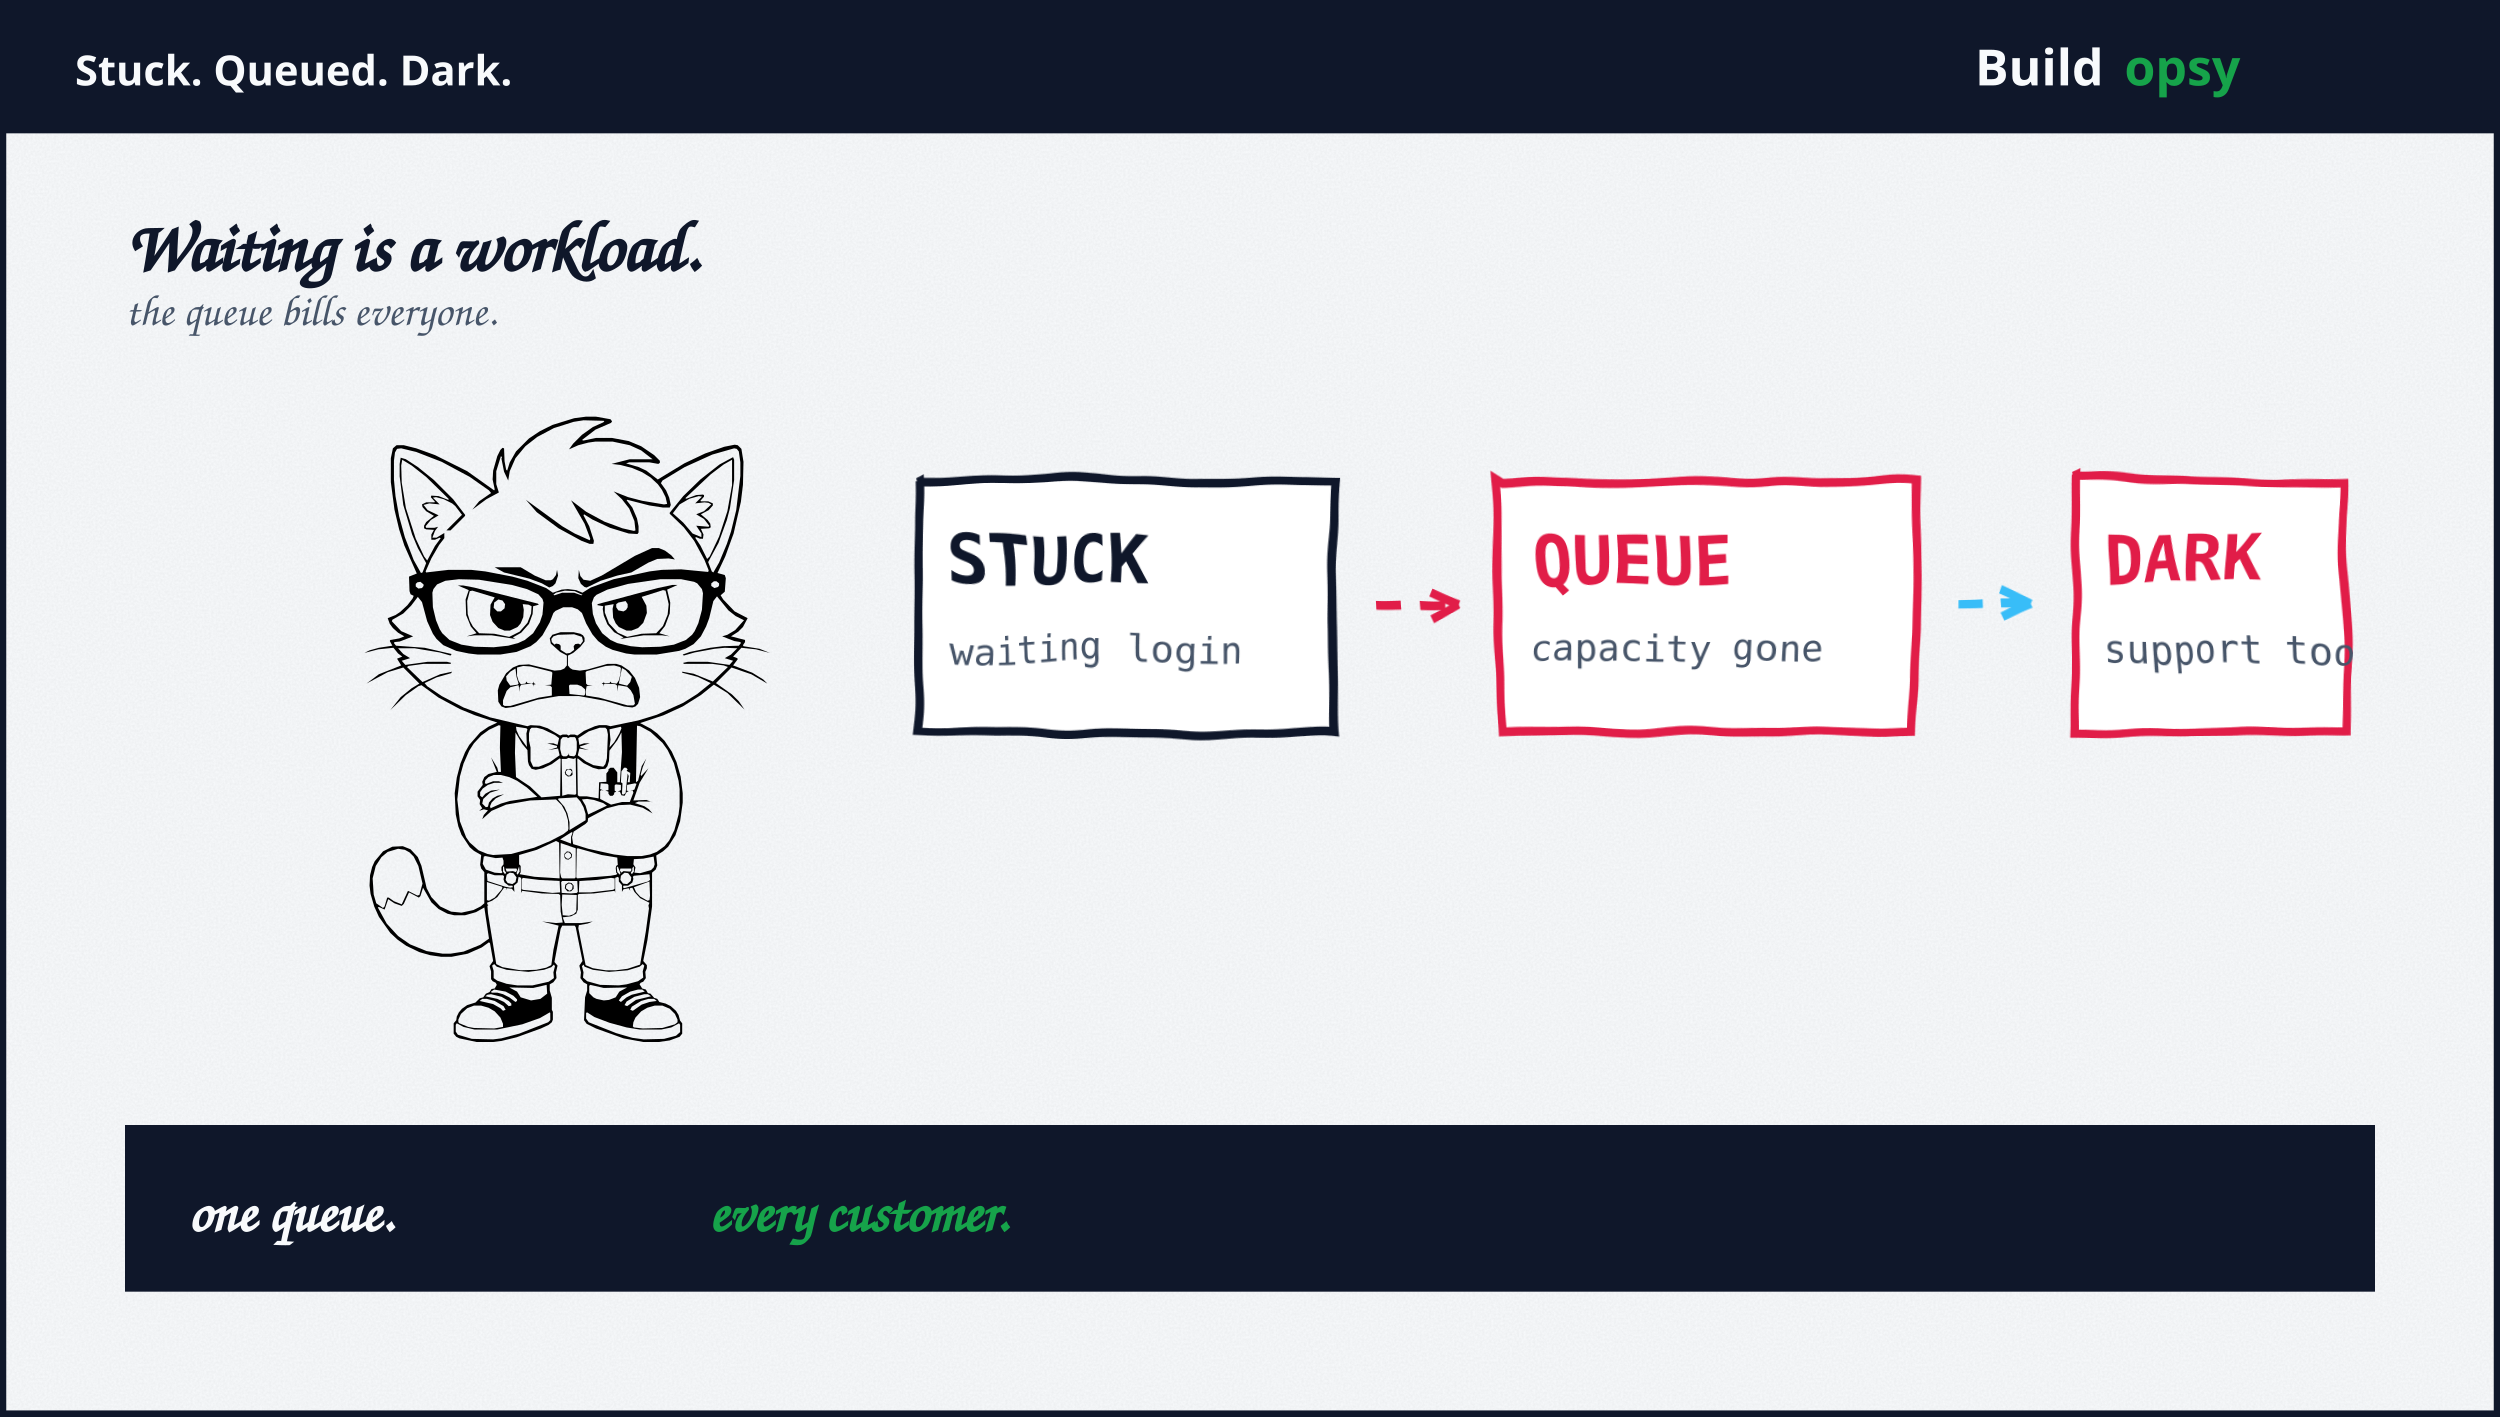
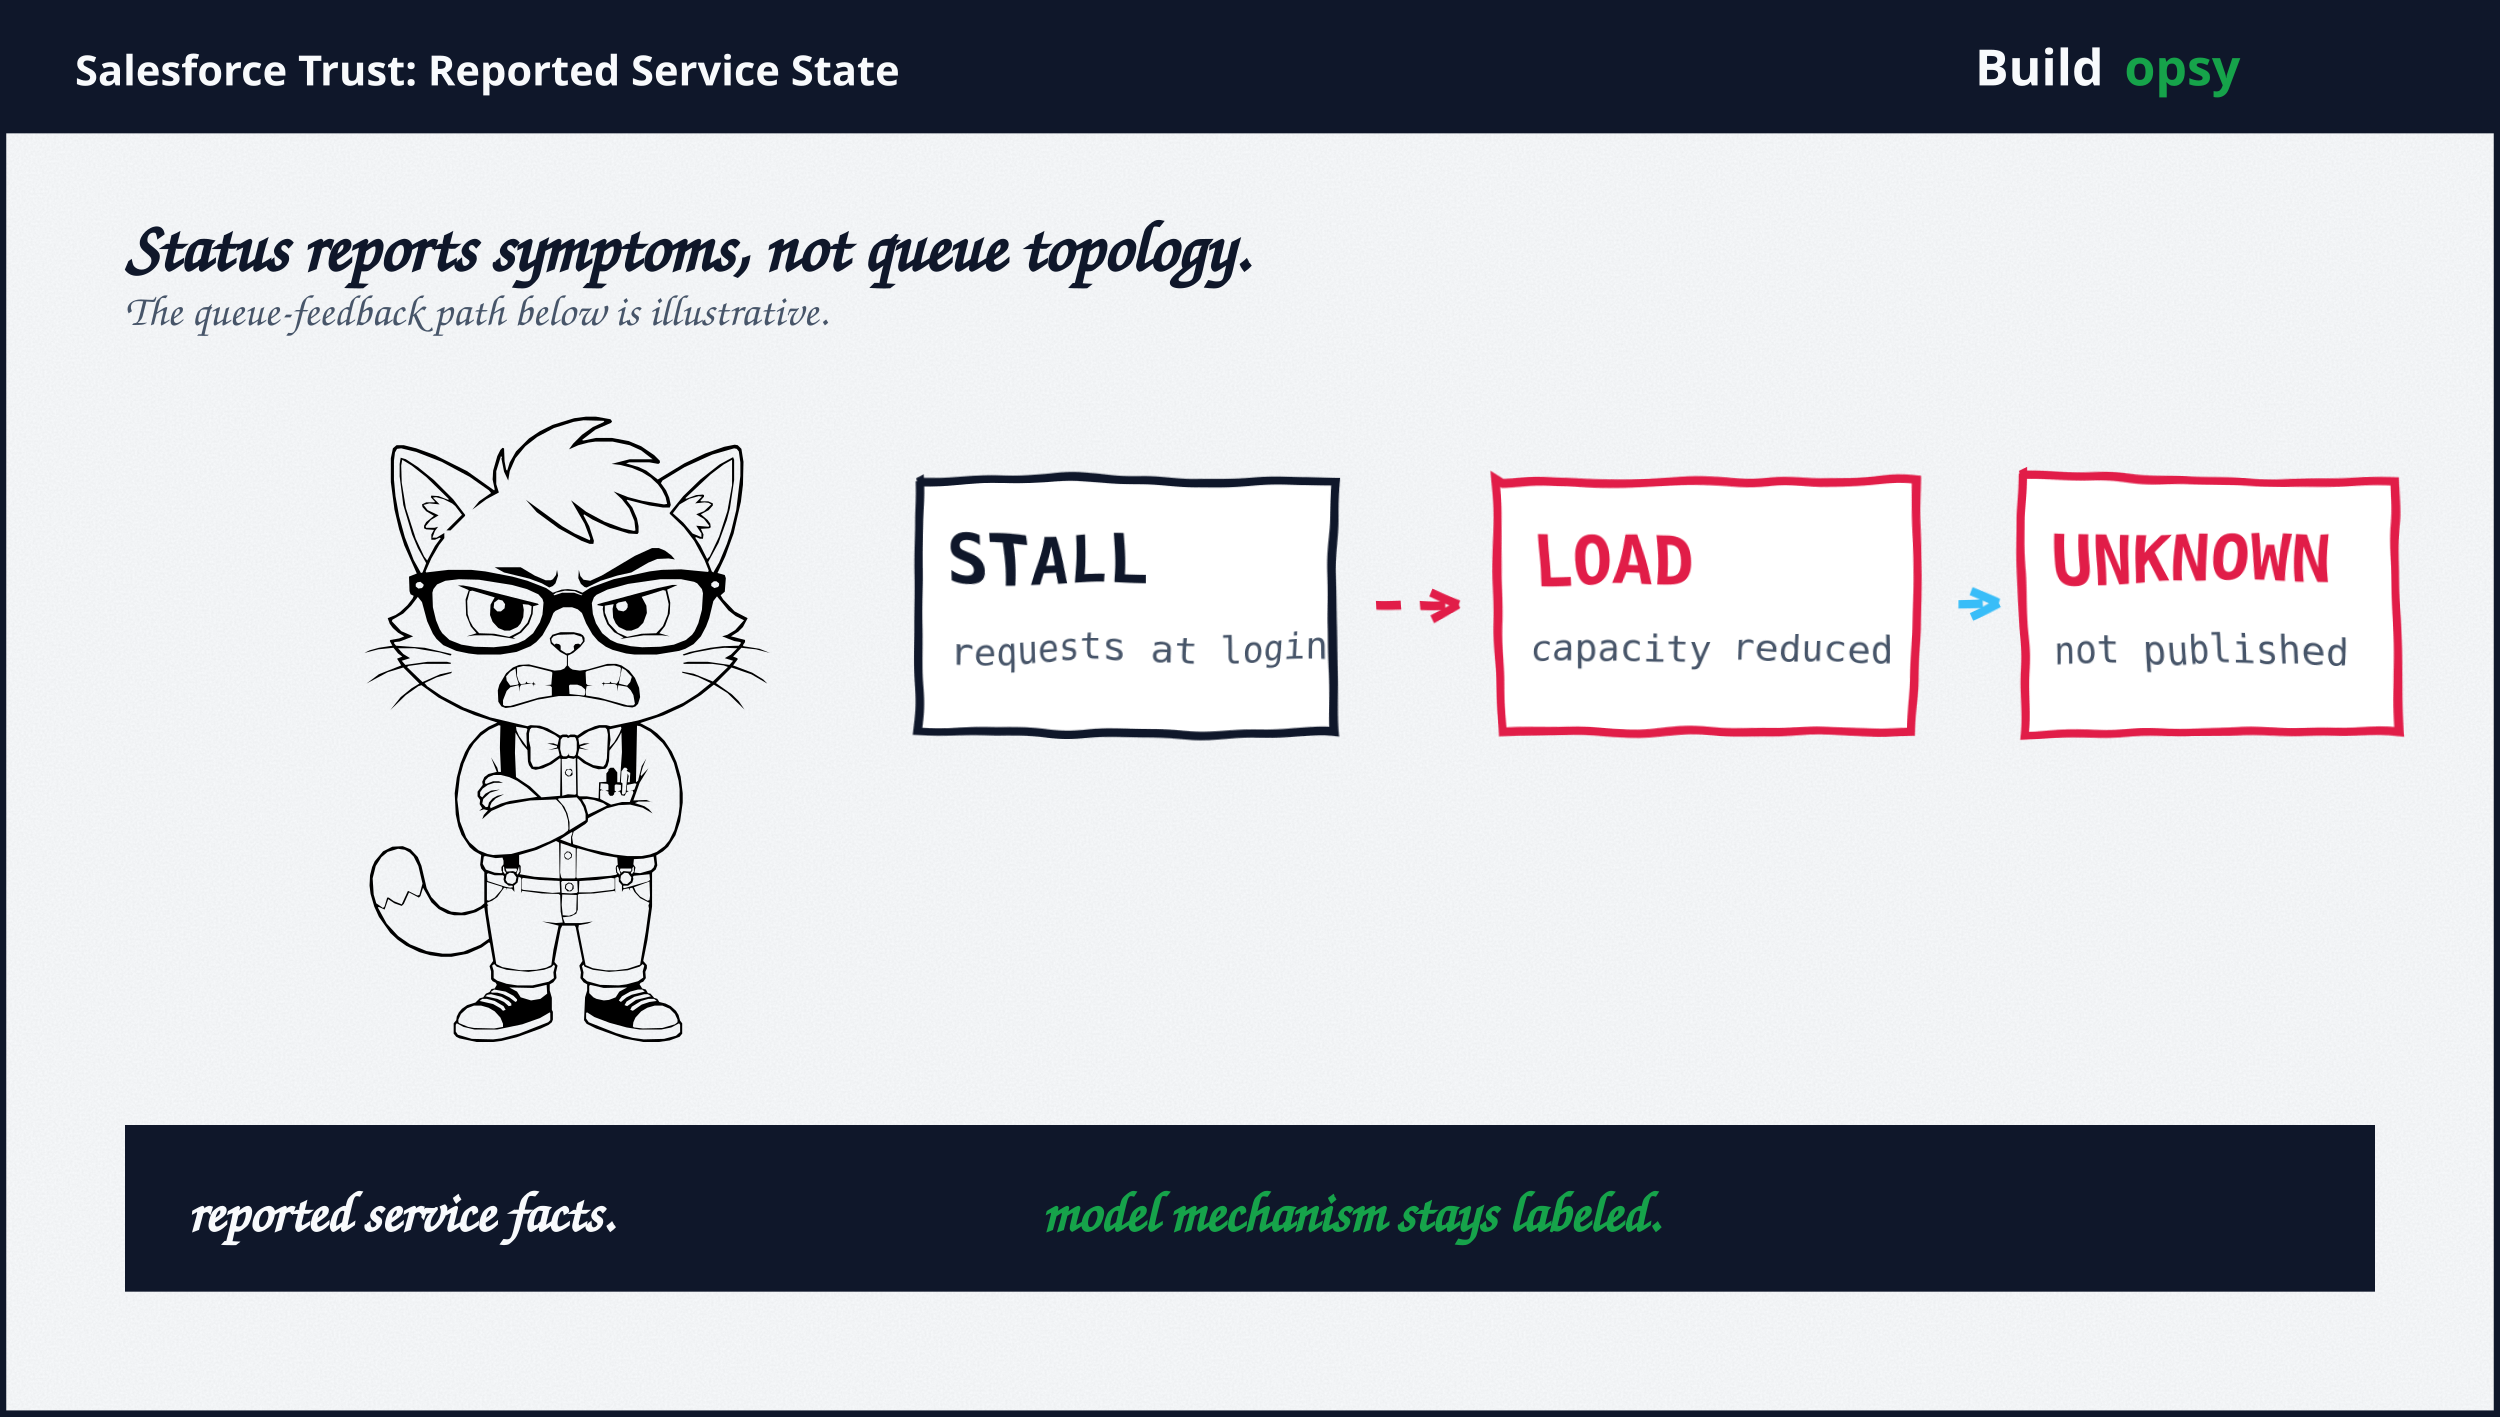
- <svg xmlns="http://www.w3.org/2000/svg" width="1200" height="680" viewBox="0 0 1200 680" role="img" aria-label="Flow from stuck logins to outage">
+ <svg xmlns="http://www.w3.org/2000/svg" width="1200" height="680" viewBox="0 0 1200 680" role="img" aria-label="Illustrative queue model separating reported login stalls and reduced core-component capacity from the unpublished trigger and queue design">
  <defs>
    <filter id="roughen" x="-10%" y="-10%" width="120%" height="120%">
      <feTurbulence type="fractalNoise" baseFrequency="0.02" numOctaves="2" seed="92" result="n" />
      <feDisplacementMap in="SourceGraphic" in2="n" scale="6" />
    </filter>
    <filter id="grain" x="0" y="0" width="100%" height="100%">
      <feTurbulence type="fractalNoise" baseFrequency="0.9" numOctaves="2" seed="93" result="n" />
      <feColorMatrix in="n" type="matrix" values="0 0 0 0 0 0 0 0 0 0 0 0 0 0 0 0 0 0 0.05 0" />
    </filter>
    <style>.flow{stroke-dasharray:12 9;animation:ants 0.9s linear infinite}@keyframes ants{to{stroke-dashoffset:-21}}.pulse{animation:pulse 1.8s ease-in-out infinite}@keyframes pulse{0%,100%{opacity:1}50%{opacity:.35}}@media (prefers-reduced-motion:reduce){.flow,.pulse{animation:none}}</style>
  </defs>
  <rect x="0" y="0" width="1200" height="680" fill="#f8fafc" />
  <rect x="0" y="0" width="1200" height="680" fill="#f8fafc" filter="url(#grain)" />
  <rect x="0" y="0" width="1200" height="680" fill="none" stroke="#0f172a" stroke-width="6" />
  <rect x="0" y="0" width="1200" height="64" fill="#0f172a" />
-   <text x="36" y="41" font-family="Sora, 'Segoe UI', Verdana, sans-serif" font-size="20" font-weight="bold" fill="#f8fafc">Stuck. Queued. Dark.</text>
+   <text x="36" y="41" font-family="Sora, 'Segoe UI', Verdana, sans-serif" font-size="20" font-weight="bold" fill="#f8fafc">Salesforce Trust: Reported Service State</text>
  <text x="948" y="41" font-family="Sora, 'Segoe UI', Verdana, sans-serif" font-size="24" font-weight="bold" fill="#f8fafc">Build<tspan dx="10" fill="#16a34a">opsy</tspan>
  </text>
-   <text x="60" y="130" font-family="'Segoe Script','Segoe Print','Comic Sans MS','Chalkboard SE',cursive" font-size="34" font-weight="bold" fill="#0f172a">Waiting is a workload.</text>
-   <text x="60" y="156" font-family="'Segoe Script','Segoe Print','Comic Sans MS','Chalkboard SE',cursive" font-size="21" font-style="italic" fill="#475569">the queue bills everyone.</text>
+   <text x="60" y="130" font-family="'Segoe Script','Segoe Print','Comic Sans MS','Chalkboard SE',cursive" font-size="34" font-weight="bold" fill="#0f172a">Status reports symptoms, not queue topology.</text>
+   <text x="60" y="156" font-family="'Segoe Script','Segoe Print','Comic Sans MS','Chalkboard SE',cursive" font-size="21" font-style="italic" fill="#475569">The queue-feedback path below is illustrative.</text>
  <svg x="90" y="200" width="300" height="300" viewBox="0 0 100 100">
    <g transform="translate(8.35,-2.08) scale(0.0831)">
      <g id="cat-art" fill="#000" fill-rule="evenodd">
        <path id="vector-1" d="" />
        <path id="vector-2" d="" />
        <path id="vector-3" d="" />
        <path id="vector-4" d="" />
        <path id="vector-5" d="" />
        <path id="vector-6" d="" />
        <path id="vector-7" d="" />
        <path id="vector-8" d="" />
        <path id="vector-9" d="" />
        <path id="vector-10" d="M 633,922 L 627,926 L 626,933 L 631,939 L 638,939 L 643,934 L 643,928 L 639,923 Z M 633,924 L 637,924 L 641,928 L 640,935 L 635,938 L 628,933 L 629,927 Z" />
        <path id="vector-11" d="M 630,862 L 625,867 L 625,873 L 628,877 L 633,878 L 639,874 L 640,868 L 636,863 Z M 630,864 L 634,864 L 638,868 L 638,872 L 634,876 L 630,876 L 626,872 L 626,868 Z" />
        <path id="vector-12" d="M 629,704 L 626,710 L 627,714 L 632,718 L 638,717 L 641,714 L 640,705 L 637,703 Z M 632,704 L 637,705 L 640,709 L 636,716 L 632,716 L 628,712 L 628,708 Z" />
        <path id="vector-13" d="M 497,552 L 498,574 L 504,583 L 512,586 L 527,584 L 573,570 L 614,563 L 653,563 L 703,572 L 740,583 L 756,585 L 762,583 L 767,578 L 771,565 L 769,547 L 761,528 L 750,514 L 735,504 L 725,501 L 708,501 L 669,512 L 655,514 L 641,512 L 636,509 L 632,504 L 632,485 L 642,480 L 656,468 L 664,458 L 664,451 L 661,446 L 656,443 L 643,440 L 618,440 L 602,445 L 597,452 L 599,462 L 617,478 L 630,485 L 630,504 L 625,510 L 618,513 L 606,514 L 557,502 L 538,503 L 526,508 L 513,519 L 500,541 Z M 634,543 L 636,541 L 650,541 L 658,544 L 665,550 L 665,560 L 663,562 L 635,559 Z M 531,510 L 533,526 L 537,539 L 535,541 L 521,543 L 514,533 L 513,525 L 521,516 Z M 736,509 L 743,513 L 755,526 L 752,536 L 746,543 L 730,539 Z M 602,518 L 600,541 L 588,542 L 598,543 L 601,546 L 601,562 L 576,566 L 521,582 L 510,582 L 507,580 L 507,571 L 514,553 L 521,546 L 537,542 L 539,555 L 539,546 L 542,541 L 562,539 L 565,541 L 566,545 L 566,541 L 570,540 L 566,538 L 566,535 L 564,539 L 554,538 L 552,535 L 550,539 L 541,540 L 537,534 L 534,524 L 534,508 L 546,505 L 560,506 L 600,516 Z M 666,517 L 668,515 L 705,505 L 721,504 L 732,507 L 734,509 L 733,521 L 730,533 L 726,539 L 716,538 L 714,535 L 712,538 L 702,538 L 701,535 L 701,537 L 697,539 L 700,540 L 701,545 L 701,541 L 703,539 L 723,540 L 727,543 L 727,554 L 729,542 L 746,545 L 753,552 L 758,561 L 761,578 L 758,581 L 747,581 L 692,566 L 667,562 L 666,555 L 668,544 L 680,542 L 670,542 L 667,539 Z M 600,453 L 604,448 L 613,445 L 644,444 L 659,449 L 661,457 L 656,464 L 652,462 L 646,463 L 643,467 L 644,474 L 636,480 L 629,481 L 618,474 L 618,466 L 615,463 L 609,462 L 606,464 L 601,459 Z" />
        <path id="vector-14" d="M 420,350 L 441,359 L 435,377 L 436,407 L 445,429 L 456,442 L 437,448 L 453,446 L 485,446 L 531,453 L 526,450 L 542,441 L 557,424 L 564,405 L 565,390 L 576,387 L 574,385 L 451,354 L 430,350 Z M 498,377 L 506,379 L 511,386 L 510,394 L 503,400 L 496,400 L 489,393 L 490,383 Z M 443,361 L 448,360 L 491,373 L 483,387 L 482,407 L 487,420 L 498,432 L 510,437 L 520,437 L 535,430 L 541,423 L 546,411 L 547,397 L 545,386 L 556,387 L 562,390 L 561,404 L 554,422 L 539,439 L 519,449 L 490,443 L 461,442 L 449,429 L 443,418 L 439,405 L 438,380 Z" />
        <path id="vector-15" d="M 843,349 L 833,349 L 805,355 L 689,386 L 689,388 L 700,390 L 699,395 L 701,408 L 708,425 L 721,440 L 739,450 L 733,453 L 778,446 L 813,446 L 828,448 L 808,442 L 819,428 L 828,404 L 829,383 L 823,358 Z M 743,380 L 747,386 L 747,392 L 744,397 L 739,400 L 729,398 L 725,392 L 725,386 L 729,383 Z M 820,360 L 826,386 L 824,406 L 815,428 L 802,442 L 774,443 L 746,449 L 728,441 L 711,423 L 703,402 L 703,389 L 720,386 L 718,395 L 719,412 L 724,423 L 730,430 L 745,437 L 754,437 L 767,432 L 777,422 L 784,403 L 783,389 L 774,372 L 815,359 Z" />
        <path id="vector-16" d="M 491,315 L 509,325 L 558,337 L 582,346 L 596,354 L 603,351 L 608,346 L 613,331 L 611,320 L 609,330 L 603,338 L 599,340 L 589,340 L 568,331 L 541,315 Z" />
        <path id="vector-17" d="M 838,300 L 831,292 L 819,283 L 807,278 L 794,278 L 761,293 L 697,331 L 675,341 L 662,339 L 656,332 L 653,320 L 652,336 L 657,347 L 664,353 L 668,354 L 695,341 L 727,331 L 754,325 L 787,306 L 804,299 L 826,298 Z" />
        <path id="vector-18" d="M 959,80 L 953,79 L 933,83 L 896,96 L 856,115 L 805,146 L 783,129 L 768,122 L 744,115 L 750,113 L 789,113 L 806,116 L 809,114 L 809,110 L 798,99 L 773,82 L 749,72 L 717,66 L 686,66 L 662,71 L 659,70 L 685,50 L 715,37 L 717,34 L 714,30 L 686,25 L 667,25 L 644,28 L 602,41 L 578,53 L 557,67 L 532,92 L 520,113 L 515,129 L 513,127 L 510,111 L 509,86 L 506,85 L 502,89 L 496,101 L 488,129 L 487,146 L 491,165 L 490,167 L 438,130 L 376,99 L 340,86 L 316,80 L 302,80 L 295,86 L 291,105 L 291,151 L 298,204 L 307,242 L 317,273 L 341,327 L 326,333 L 327,361 L 329,367 L 335,370 L 333,375 L 323,388 L 309,401 L 300,407 L 285,413 L 289,424 L 295,432 L 305,441 L 317,448 L 307,452 L 290,455 L 289,457 L 294,466 L 268,470 L 250,475 L 240,480 L 267,473 L 296,470 L 305,481 L 313,487 L 303,491 L 311,504 L 268,521 L 244,539 L 285,517 L 315,508 L 346,539 L 331,548 L 310,565 L 290,590 L 320,561 L 344,544 L 350,542 L 383,566 L 424,588 L 453,600 L 496,614 L 479,622 L 463,633 L 442,657 L 434,671 L 425,693 L 418,720 L 414,750 L 416,791 L 421,814 L 427,830 L 443,854 L 451,861 L 465,869 L 463,888 L 465,895 L 471,902 L 471,962 L 464,968 L 450,975 L 427,980 L 407,978 L 386,968 L 369,950 L 360,933 L 350,890 L 343,873 L 329,858 L 314,852 L 294,853 L 276,862 L 260,881 L 255,892 L 251,908 L 250,928 L 252,944 L 259,968 L 268,988 L 290,1019 L 304,1032 L 321,1044 L 346,1056 L 367,1062 L 388,1065 L 408,1065 L 439,1059 L 466,1047 L 480,1037 L 482,1039 L 488,1073 L 481,1083 L 484,1093 L 484,1108 L 487,1112 L 493,1115 L 495,1119 L 491,1126 L 485,1127 L 481,1133 L 474,1136 L 469,1143 L 462,1145 L 454,1153 L 438,1158 L 428,1165 L 422,1172 L 418,1180 L 417,1187 L 412,1193 L 412,1213 L 417,1219 L 423,1222 L 456,1229 L 488,1229 L 504,1227 L 533,1220 L 580,1203 L 595,1196 L 601,1191 L 603,1186 L 603,1171 L 601,1167 L 601,1144 L 597,1130 L 597,1118 L 604,1114 L 610,1106 L 609,1095 L 612,1082 L 606,1075 L 618,1011 L 621,1005 L 645,1005 L 647,1008 L 660,1073 L 654,1082 L 657,1095 L 656,1106 L 662,1114 L 669,1118 L 669,1130 L 665,1143 L 663,1187 L 668,1194 L 686,1203 L 739,1222 L 777,1229 L 807,1229 L 828,1226 L 847,1219 L 852,1213 L 852,1193 L 848,1188 L 845,1177 L 840,1169 L 830,1160 L 820,1155 L 808,1152 L 804,1146 L 798,1144 L 791,1136 L 786,1135 L 782,1128 L 775,1126 L 770,1118 L 772,1115 L 777,1113 L 782,1106 L 781,1094 L 784,1087 L 784,1081 L 777,1073 L 785,1033 L 794,968 L 794,903 L 801,897 L 804,889 L 802,870 L 815,862 L 825,853 L 839,831 L 848,804 L 853,768 L 853,750 L 849,718 L 841,690 L 832,670 L 818,649 L 804,635 L 792,626 L 771,615 L 816,600 L 853,583 L 888,561 L 913,541 L 939,557 L 972,589 L 961,573 L 948,560 L 917,538 L 947,508 L 985,521 L 1016,539 L 1008,531 L 987,518 L 950,504 L 959,492 L 958,490 L 950,487 L 966,470 L 994,473 L 1021,480 L 1001,472 L 970,467 L 969,465 L 973,459 L 973,455 L 946,448 L 960,439 L 969,430 L 978,413 L 953,400 L 931,377 L 926,369 L 934,362 L 936,336 L 934,330 L 920,326 L 935,294 L 951,250 L 965,189 L 969,156 L 970,112 L 966,87 Z M 667,1173 L 669,1172 L 683,1181 L 712,1192 L 745,1201 L 770,1205 L 812,1205 L 831,1201 L 846,1193 L 848,1196 L 848,1210 L 840,1217 L 817,1223 L 778,1224 L 756,1221 L 725,1212 L 672,1191 L 667,1184 Z M 598,1173 L 598,1187 L 594,1191 L 538,1213 L 504,1222 L 488,1224 L 447,1223 L 420,1215 L 416,1209 L 416,1196 L 418,1193 L 431,1200 L 452,1205 L 496,1205 L 544,1195 L 578,1183 L 597,1172 Z M 843,1186 L 843,1191 L 838,1195 L 814,1202 L 776,1203 L 759,1201 L 757,1199 L 758,1191 L 762,1182 L 773,1170 L 785,1163 L 799,1159 L 814,1159 L 828,1165 L 838,1175 Z M 421,1186 L 426,1175 L 438,1164 L 451,1159 L 465,1159 L 479,1163 L 491,1170 L 502,1182 L 507,1194 L 507,1200 L 490,1203 L 451,1202 L 440,1200 L 423,1193 L 421,1191 Z M 803,1150 L 789,1152 L 774,1157 L 757,1169 L 752,1167 L 755,1161 L 773,1150 L 787,1146 L 798,1146 Z M 462,1150 L 467,1146 L 476,1146 L 491,1150 L 508,1160 L 512,1167 L 507,1169 L 502,1164 L 488,1156 Z M 792,1141 L 763,1148 L 746,1160 L 741,1158 L 745,1151 L 760,1142 L 779,1137 L 786,1137 Z M 473,1141 L 477,1138 L 484,1137 L 504,1142 L 518,1150 L 523,1155 L 523,1159 L 518,1160 L 509,1152 L 496,1146 Z M 780,1132 L 755,1138 L 745,1143 L 734,1152 L 730,1149 L 736,1141 L 752,1132 L 767,1128 L 775,1128 Z M 484,1132 L 490,1128 L 512,1132 L 527,1140 L 534,1147 L 534,1150 L 531,1152 L 519,1143 L 507,1137 L 496,1134 L 485,1134 Z M 673,1135 L 673,1121 L 675,1119 L 701,1125 L 746,1124 L 731,1132 L 724,1143 L 711,1148 L 701,1149 L 687,1146 L 681,1143 Z M 592,1136 L 579,1146 L 561,1149 L 541,1143 L 534,1132 L 519,1124 L 565,1125 L 591,1119 Z M 779,1082 L 776,1093 L 777,1105 L 767,1112 L 745,1118 L 730,1120 L 694,1119 L 669,1112 L 661,1105 L 662,1095 L 659,1083 L 662,1080 L 664,1084 L 680,1090 L 711,1094 L 747,1091 L 770,1084 L 776,1079 Z M 486,1082 L 490,1079 L 495,1084 L 514,1090 L 556,1094 L 586,1090 L 600,1085 L 605,1080 L 607,1083 L 604,1095 L 605,1106 L 595,1113 L 564,1120 L 534,1120 L 514,1117 L 496,1111 L 489,1106 L 489,1092 Z M 621,945 L 649,946 L 648,978 L 643,983 L 634,986 L 622,985 L 620,965 Z M 266,970 L 268,969 L 279,974 L 286,954 L 298,962 L 312,967 L 316,963 L 326,941 L 345,951 L 348,948 L 353,932 L 369,960 L 383,973 L 400,982 L 413,985 L 434,985 L 455,979 L 471,970 L 480,1030 L 463,1042 L 431,1055 L 406,1059 L 391,1059 L 360,1054 L 328,1041 L 305,1025 L 283,1001 Z M 505,930 L 506,932 L 504,936 L 491,951 L 480,957 L 476,956 L 476,921 Z M 789,920 L 790,947 L 789,956 L 785,957 L 771,949 L 763,940 L 759,931 Z M 619,921 L 621,919 L 650,919 L 651,940 L 649,942 L 638,943 L 620,942 Z M 722,914 L 722,934 L 719,936 L 676,941 L 653,941 L 654,919 L 688,917 L 715,913 Z M 543,916 L 545,913 L 577,917 L 616,919 L 617,941 L 602,942 L 545,936 L 543,934 Z M 728,911 L 730,913 L 730,920 L 736,927 L 736,940 L 739,935 L 749,933 L 752,938 L 751,933 L 756,932 L 760,940 L 771,952 L 789,961 L 787,966 L 788,972 L 782,1016 L 771,1080 L 747,1088 L 724,1091 L 705,1091 L 680,1087 L 666,1081 L 652,1010 L 653,1004 L 670,1001 L 680,997 L 658,1000 L 626,1000 L 622,989 L 638,987 L 648,982 L 651,974 L 651,946 L 653,944 L 682,943 L 722,938 L 723,942 L 723,913 Z M 537,911 L 542,913 L 542,942 L 544,938 L 582,943 L 614,944 L 617,946 L 618,978 L 622,999 L 609,1000 L 582,997 L 614,1005 L 604,1052 L 600,1081 L 590,1086 L 571,1090 L 541,1091 L 506,1085 L 494,1079 L 478,981 L 477,967 L 480,965 L 478,966 L 476,961 L 486,957 L 496,950 L 509,932 L 514,933 L 512,937 L 515,933 L 524,934 L 529,940 L 528,928 L 535,922 Z M 789,906 L 790,917 L 786,920 L 740,933 L 738,931 L 739,928 L 748,928 L 756,922 L 758,915 L 757,911 L 759,909 Z M 476,906 L 478,904 L 491,908 L 507,908 L 509,910 L 508,916 L 510,922 L 518,928 L 525,928 L 526,931 L 521,932 L 511,930 L 477,919 Z M 741,903 L 748,904 L 754,912 L 753,919 L 746,925 L 738,924 L 733,917 L 734,909 Z M 520,903 L 527,904 L 533,912 L 531,921 L 525,925 L 516,923 L 512,917 L 514,907 Z M 754,895 L 754,899 L 752,901 L 739,900 L 735,903 L 732,899 L 733,895 Z M 512,895 L 533,895 L 534,898 L 532,902 L 526,900 L 514,901 Z M 759,891 L 759,901 L 755,906 L 753,903 L 756,899 L 756,894 Z M 728,891 L 733,904 L 732,907 L 727,902 L 726,893 Z M 538,891 L 539,901 L 535,907 L 533,904 Z M 507,891 L 509,892 L 510,899 L 513,903 L 511,906 L 507,901 Z M 797,872 L 799,887 L 797,893 L 792,898 L 771,904 L 760,903 L 762,893 L 758,887 L 759,877 L 777,876 Z M 470,872 L 473,871 L 493,875 L 506,874 L 508,880 L 508,887 L 504,892 L 504,899 L 506,902 L 504,904 L 491,903 L 474,897 L 468,886 Z M 318,859 L 327,864 L 335,872 L 344,890 L 352,924 L 346,946 L 342,947 L 324,938 L 312,964 L 297,958 L 287,951 L 284,951 L 279,968 L 276,971 L 263,962 L 258,945 L 256,914 L 262,890 L 273,873 L 285,863 L 305,857 Z M 649,857 L 651,856 L 697,869 L 727,874 L 728,888 L 725,890 L 724,894 L 725,903 L 727,905 L 725,907 L 714,909 L 650,914 L 648,912 Z M 618,846 L 647,856 L 647,912 L 645,914 L 621,914 L 619,912 L 617,903 Z M 615,845 L 616,914 L 568,911 L 539,906 L 541,902 L 541,890 L 538,887 L 538,869 L 572,859 L 609,842 Z M 641,826 L 638,834 L 638,847 L 617,839 L 639,825 Z M 659,762 L 669,761 L 682,763 L 700,769 L 707,774 L 671,791 L 666,774 Z M 614,760 L 649,758 L 656,766 L 662,777 L 666,790 L 666,802 L 635,821 L 635,806 L 631,789 L 625,776 L 613,762 Z M 694,761 L 694,746 L 696,744 L 701,745 L 694,742 L 695,731 L 708,732 L 710,734 L 710,744 L 704,745 L 710,747 L 710,751 L 713,755 L 718,755 L 721,752 L 721,749 L 725,747 L 722,745 L 722,735 L 724,733 L 734,734 L 734,744 L 728,747 L 732,747 L 735,754 L 741,755 L 745,748 L 749,746 L 745,745 L 746,734 L 761,731 L 764,732 L 760,743 L 752,746 L 757,745 L 758,749 L 751,767 L 736,767 L 715,772 Z M 463,748 L 468,741 L 478,734 L 490,730 L 507,730 L 499,727 L 488,727 L 475,732 L 472,731 L 473,725 L 479,719 L 489,715 L 503,715 L 519,719 L 534,726 L 553,739 L 573,757 L 520,765 L 503,770 L 483,779 L 482,775 L 485,768 L 493,760 L 509,752 L 496,755 L 487,760 L 480,768 L 478,776 L 474,777 L 467,770 L 469,761 L 482,749 L 501,743 L 484,745 L 473,751 L 467,758 L 463,755 Z M 744,701 L 747,704 L 745,707 L 752,711 L 751,729 L 747,729 L 749,717 L 747,712 L 743,750 L 738,753 L 736,751 L 737,731 L 734,729 L 735,708 L 740,701 Z M 647,682 L 648,751 L 646,753 L 632,752 L 621,755 L 620,684 L 629,684 L 633,682 L 643,684 Z M 622,642 L 630,642 L 632,644 L 636,642 L 645,642 L 647,644 L 649,651 L 649,667 L 647,676 L 644,679 L 635,678 L 633,673 L 633,676 L 629,679 L 623,679 L 620,677 L 617,665 L 618,647 Z M 735,633 L 736,671 L 732,729 L 727,729 L 727,710 L 720,701 L 714,701 L 710,704 L 710,707 L 706,712 L 706,728 L 692,729 L 691,760 L 668,756 L 654,756 L 651,754 L 650,684 L 651,683 L 662,692 L 680,701 L 691,704 L 704,703 L 708,698 L 711,688 L 712,668 L 727,648 Z M 531,633 L 544,655 L 554,667 L 555,689 L 557,696 L 562,703 L 570,705 L 584,702 L 601,694 L 616,683 L 618,684 L 617,755 L 581,758 L 559,737 L 532,719 L 530,672 Z M 693,624 L 704,624 L 707,627 L 709,637 L 707,683 L 704,694 L 700,699 L 681,696 L 667,689 L 651,677 L 654,664 L 672,667 L 656,662 L 655,660 L 674,654 L 663,654 L 654,657 L 652,644 L 672,631 Z M 562,624 L 572,624 L 584,627 L 607,638 L 615,644 L 612,657 L 604,654 L 592,654 L 611,659 L 611,662 L 594,667 L 613,664 L 616,677 L 596,691 L 576,699 L 565,699 L 560,688 L 560,662 L 557,649 L 557,635 L 559,627 Z M 734,622 L 735,625 L 731,635 L 721,652 L 712,662 L 714,647 L 712,627 Z M 532,622 L 552,625 L 554,627 L 552,635 L 553,661 L 538,640 L 533,629 Z M 791,632 L 814,653 L 824,667 L 836,692 L 845,726 L 847,742 L 847,775 L 845,791 L 837,821 L 827,841 L 818,852 L 803,863 L 790,868 L 774,871 L 746,871 L 721,868 L 671,857 L 642,848 L 640,835 L 643,824 L 666,809 L 670,805 L 671,798 L 707,779 L 730,773 L 752,772 L 776,778 L 795,789 L 788,781 L 779,775 L 761,769 L 768,766 L 790,766 L 796,768 L 783,763 L 758,764 L 770,730 L 787,702 L 773,717 L 772,714 L 776,700 L 783,683 L 774,698 L 767,726 L 763,729 L 765,620 L 771,621 Z M 499,619 L 502,620 L 501,662 L 503,709 L 498,709 L 496,701 L 484,681 L 495,709 L 479,713 L 471,719 L 467,728 L 468,734 L 458,747 L 458,756 L 463,763 L 462,771 L 467,779 L 461,784 L 470,781 L 478,783 L 470,792 L 467,800 L 485,784 L 513,772 L 559,764 L 609,762 L 620,773 L 628,788 L 632,802 L 633,818 L 632,822 L 623,829 L 598,842 L 567,855 L 523,867 L 488,869 L 477,867 L 460,860 L 443,845 L 436,835 L 424,804 L 419,762 L 424,718 L 431,693 L 442,668 L 451,654 L 465,639 L 480,628 Z M 971,417 L 954,436 L 939,445 L 929,448 L 952,457 L 964,459 L 965,461 L 961,466 L 930,467 L 906,470 L 867,478 L 853,483 L 855,485 L 876,479 L 914,472 L 934,470 L 958,471 L 946,483 L 934,490 L 950,495 L 943,503 L 901,497 L 863,497 L 854,499 L 855,501 L 910,501 L 932,504 L 940,507 L 911,535 L 874,520 L 852,516 L 852,518 L 882,526 L 907,538 L 881,559 L 854,576 L 803,599 L 767,610 L 714,621 L 706,619 L 692,619 L 684,621 L 663,630 L 650,639 L 645,637 L 637,637 L 633,639 L 630,637 L 622,637 L 617,639 L 593,625 L 578,620 L 560,619 L 554,621 L 482,604 L 431,585 L 389,563 L 361,544 L 356,538 L 379,527 L 407,519 L 409,516 L 386,521 L 352,536 L 322,507 L 325,505 L 354,501 L 406,501 L 407,499 L 399,497 L 362,497 L 319,503 L 312,495 L 328,490 L 315,482 L 305,471 L 337,471 L 385,479 L 406,485 L 408,482 L 356,470 L 301,466 L 297,461 L 298,459 L 308,458 L 334,448 L 311,438 L 293,419 L 294,416 L 315,404 L 330,389 L 343,372 L 351,382 L 361,419 L 372,443 L 379,453 L 392,465 L 417,476 L 441,481 L 458,483 L 502,483 L 533,478 L 560,467 L 571,459 L 583,446 L 597,421 L 604,403 L 608,399 L 623,392 L 640,392 L 651,396 L 659,403 L 667,423 L 679,444 L 690,457 L 705,468 L 718,474 L 744,481 L 760,483 L 803,483 L 846,476 L 858,472 L 874,463 L 888,448 L 898,429 L 904,413 L 912,380 L 919,371 L 941,398 L 955,409 Z M 604,368 L 609,364 L 626,360 L 645,361 L 660,368 L 658,369 L 644,364 L 621,364 L 606,369 Z M 339,347 L 342,344 L 348,343 L 354,348 L 354,351 L 351,355 L 344,356 L 339,352 Z M 908,346 L 913,342 L 918,342 L 923,346 L 923,350 L 921,353 L 914,355 L 908,351 Z M 890,357 L 892,365 L 890,397 L 883,423 L 876,438 L 871,445 L 859,455 L 836,464 L 810,468 L 775,469 L 753,467 L 727,461 L 714,455 L 698,442 L 686,423 L 680,405 L 678,384 L 682,373 L 687,368 L 708,358 L 748,347 L 810,338 L 850,338 L 875,343 L 881,346 Z M 373,357 L 380,348 L 396,341 L 422,338 L 461,339 L 524,349 L 553,357 L 575,367 L 583,376 L 585,383 L 583,406 L 578,421 L 565,442 L 549,455 L 536,461 L 517,466 L 489,469 L 452,468 L 427,464 L 404,455 L 390,442 L 385,434 L 378,417 L 372,392 L 371,364 Z M 884,178 L 890,179 L 877,192 L 895,190 L 903,191 L 908,194 L 894,207 L 879,213 L 894,222 L 904,235 L 903,237 L 879,235 L 889,250 L 889,257 L 872,250 L 854,229 L 834,211 L 847,194 L 866,183 Z M 948,108 L 948,157 L 939,207 L 923,256 L 905,294 L 900,299 L 887,273 L 877,258 L 879,257 L 886,260 L 892,260 L 893,252 L 888,241 L 904,240 L 907,238 L 906,231 L 901,224 L 888,213 L 903,205 L 911,196 L 911,192 L 902,188 L 888,188 L 887,187 L 894,179 L 894,176 L 892,175 L 879,176 L 860,183 L 858,182 L 907,136 L 932,117 Z M 313,108 L 331,119 L 359,141 L 403,184 L 401,185 L 383,178 L 369,177 L 368,180 L 376,189 L 375,190 L 359,190 L 351,194 L 352,199 L 359,207 L 374,216 L 359,228 L 355,235 L 355,240 L 359,242 L 374,243 L 369,252 L 369,262 L 376,262 L 385,258 L 387,259 L 376,274 L 361,302 L 355,294 L 339,260 L 320,201 L 312,152 L 311,119 Z M 961,92 L 964,113 L 964,139 L 956,205 L 946,246 L 938,270 L 923,306 L 912,325 L 909,323 L 902,305 L 922,268 L 938,224 L 944,201 L 952,147 L 952,108 L 950,103 L 924,117 L 887,146 L 854,178 L 828,210 L 828,212 L 855,238 L 875,264 L 895,301 L 903,321 L 902,324 L 850,319 L 813,320 L 789,323 L 720,338 L 676,354 L 660,364 L 648,359 L 632,357 L 620,358 L 603,364 L 590,355 L 554,341 L 525,333 L 473,323 L 446,320 L 402,320 L 359,325 L 358,323 L 369,298 L 384,272 L 394,259 L 394,249 L 379,258 L 371,258 L 376,245 L 382,237 L 375,239 L 359,239 L 358,236 L 368,224 L 383,215 L 362,205 L 354,195 L 365,192 L 385,194 L 372,181 L 378,180 L 393,184 L 409,192 L 415,197 L 428,214 L 398,244 L 406,244 L 434,216 L 434,214 L 411,184 L 374,147 L 343,122 L 320,107 L 310,104 L 308,116 L 308,140 L 315,195 L 332,252 L 343,278 L 359,307 L 352,325 L 349,326 L 335,301 L 318,257 L 307,217 L 300,178 L 297,146 L 297,110 L 299,94 L 303,87 L 311,86 L 340,93 L 389,112 L 443,141 L 480,167 L 484,172 L 461,188 L 448,204 L 475,184 L 499,171 L 494,155 L 494,130 L 503,101 L 505,103 L 504,106 L 509,131 L 517,148 L 520,130 L 531,105 L 550,82 L 573,64 L 605,47 L 643,35 L 662,32 L 701,33 L 702,34 L 700,36 L 680,45 L 659,60 L 642,77 L 634,88 L 652,80 L 671,75 L 685,73 L 718,73 L 751,80 L 773,90 L 795,107 L 751,107 L 716,116 L 733,118 L 756,124 L 775,132 L 791,142 L 805,155 L 813,166 L 820,180 L 823,193 L 817,194 L 775,187 L 748,180 L 720,169 L 736,184 L 750,202 L 760,226 L 762,244 L 759,245 L 737,240 L 702,227 L 667,208 L 638,186 L 664,231 L 675,260 L 674,263 L 645,250 L 621,236 L 551,185 L 572,209 L 614,240 L 658,264 L 674,270 L 681,270 L 682,264 L 673,236 L 662,215 L 663,213 L 679,223 L 713,239 L 749,250 L 766,251 L 768,248 L 768,236 L 765,221 L 756,200 L 745,186 L 746,185 L 789,196 L 815,200 L 828,200 L 830,195 L 827,181 L 821,167 L 811,153 L 814,148 L 857,122 L 910,98 L 952,86 L 957,87 Z" />
      </g>
    </g>
  </svg>
  <g filter="url(#roughen)">
    <path d="M439.6,230.3 L640.3,230.4 L641.5,352.3 L440.9,351.5 L440.4,229.9 Z" fill="#ffffff" stroke="#0f172a" stroke-width="4" />
-     <text x="455" y="280" font-family="monospace" font-size="32" font-weight="bold" fill="#0f172a">STUCK</text>
-     <text x="455" y="318" font-family="monospace" font-size="18" fill="#475569">waiting login</text>
+     <text x="455" y="280" font-family="monospace" font-size="32" font-weight="bold" fill="#0f172a">STALL</text>
+     <text x="455" y="318" font-family="monospace" font-size="18" fill="#475569">requests at login</text>
    <path d="M660.0,290.0 Q680.0,290.0 700.0,290.0" fill="none" stroke="#e11d48" stroke-width="4" class="flow" />
    <line x1="700.0" y1="290.0" x2="686.3" y2="296.1" stroke="#e11d48" stroke-width="4" />
    <line x1="700.0" y1="290.0" x2="686.3" y2="283.9" stroke="#e11d48" stroke-width="4" />
    <path d="M721.7,232.5 L920.4,230.7 L917.8,351.8 L720.7,350.7 L718.3,230.4 Z" fill="#ffffff" stroke="#e11d48" stroke-width="4" />
-     <text x="735" y="280" font-family="monospace" font-size="32" font-weight="bold" fill="#e11d48">QUEUE</text>
-     <text x="735" y="318" font-family="monospace" font-size="18" fill="#475569">capacity gone</text>
-     <path d="M940.0,290.0 Q957.5,290.0 975.0,290.0" fill="none" stroke="#38bdf8" stroke-width="4" class="flow" />
-     <line x1="975.0" y1="290.0" x2="961.3" y2="296.1" stroke="#38bdf8" stroke-width="4" />
-     <line x1="975.0" y1="290.0" x2="961.3" y2="283.9" stroke="#38bdf8" stroke-width="4" />
-     <path d="M995.5,228.3 L1124.6,231.2 L1126.4,351.1 L995.9,352.3 L996.5,227.8 Z" fill="#ffffff" stroke="#e11d48" stroke-width="4" />
-     <text x="1010" y="280" font-family="monospace" font-size="32" font-weight="bold" fill="#e11d48">DARK</text>
-     <text x="1010" y="318" font-family="monospace" font-size="18" fill="#475569">support too</text>
+     <text x="735" y="280" font-family="monospace" font-size="32" font-weight="bold" fill="#e11d48">LOAD</text>
+     <text x="735" y="318" font-family="monospace" font-size="18" fill="#475569">capacity reduced</text>
+     <path d="M940.0,290.0 Q950.0,290.0 960.0,290.0" fill="none" stroke="#38bdf8" stroke-width="4" class="flow" />
+     <line x1="960.0" y1="290.0" x2="946.3" y2="296.1" stroke="#38bdf8" stroke-width="4" />
+     <line x1="960.0" y1="290.0" x2="946.3" y2="283.9" stroke="#38bdf8" stroke-width="4" />
+     <path d="M970.5,228.3 L1149.6,231.2 L1151.4,351.1 L970.9,352.3 L971.5,227.8 Z" fill="#ffffff" stroke="#e11d48" stroke-width="4" />
+     <text x="985" y="280" font-family="monospace" font-size="32" font-weight="bold" fill="#e11d48">UNKNOWN</text>
+     <text x="985" y="318" font-family="monospace" font-size="18" fill="#475569">not published</text>
  </g>
  <rect x="60" y="540" width="1080" height="80" fill="#0f172a" />
-   <text x="90" y="591" font-family="'Segoe Script','Segoe Print','Comic Sans MS','Chalkboard SE',cursive" font-size="27" font-weight="bold" fill="#f8fafc">one queue.</text>
-   <text x="340" y="591" font-family="'Segoe Script','Segoe Print','Comic Sans MS','Chalkboard SE',cursive" font-size="27" font-weight="bold" fill="#16a34a">every customer.</text>
+   <text x="90" y="591" font-family="'Segoe Script','Segoe Print','Comic Sans MS','Chalkboard SE',cursive" font-size="27" font-weight="bold" fill="#f8fafc">reported service facts.</text>
+   <text x="500" y="591" font-family="'Segoe Script','Segoe Print','Comic Sans MS','Chalkboard SE',cursive" font-size="27" font-weight="bold" fill="#16a34a">model mechanism stays labeled.</text>
</svg>
